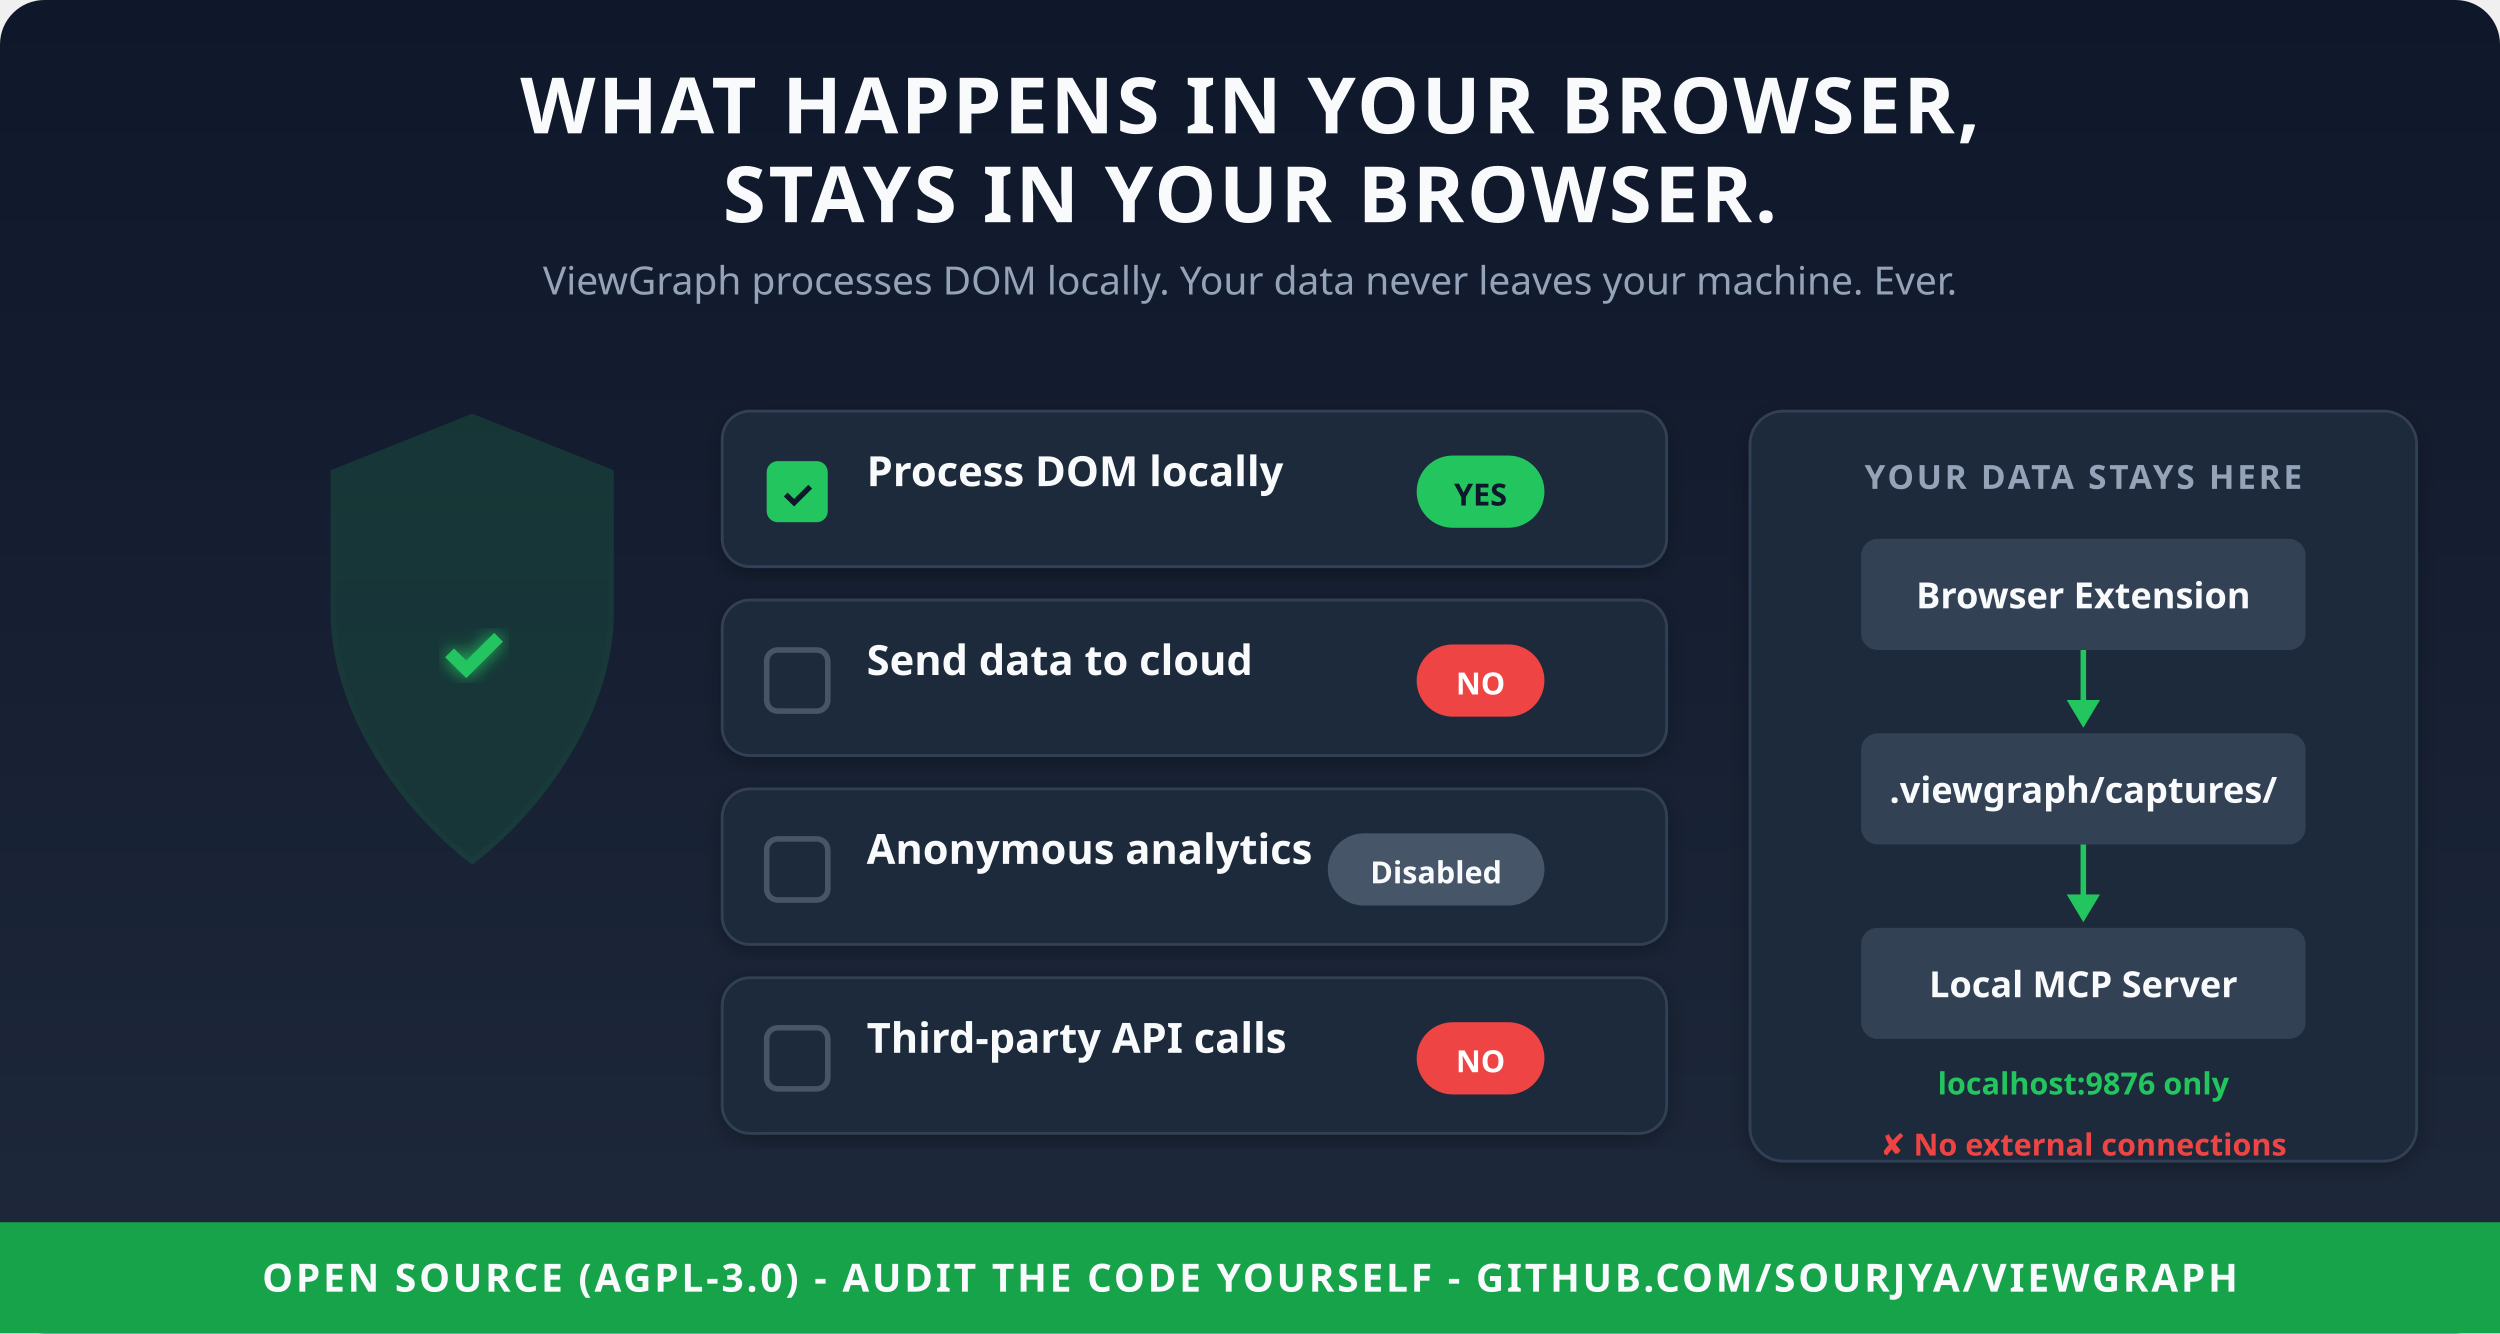
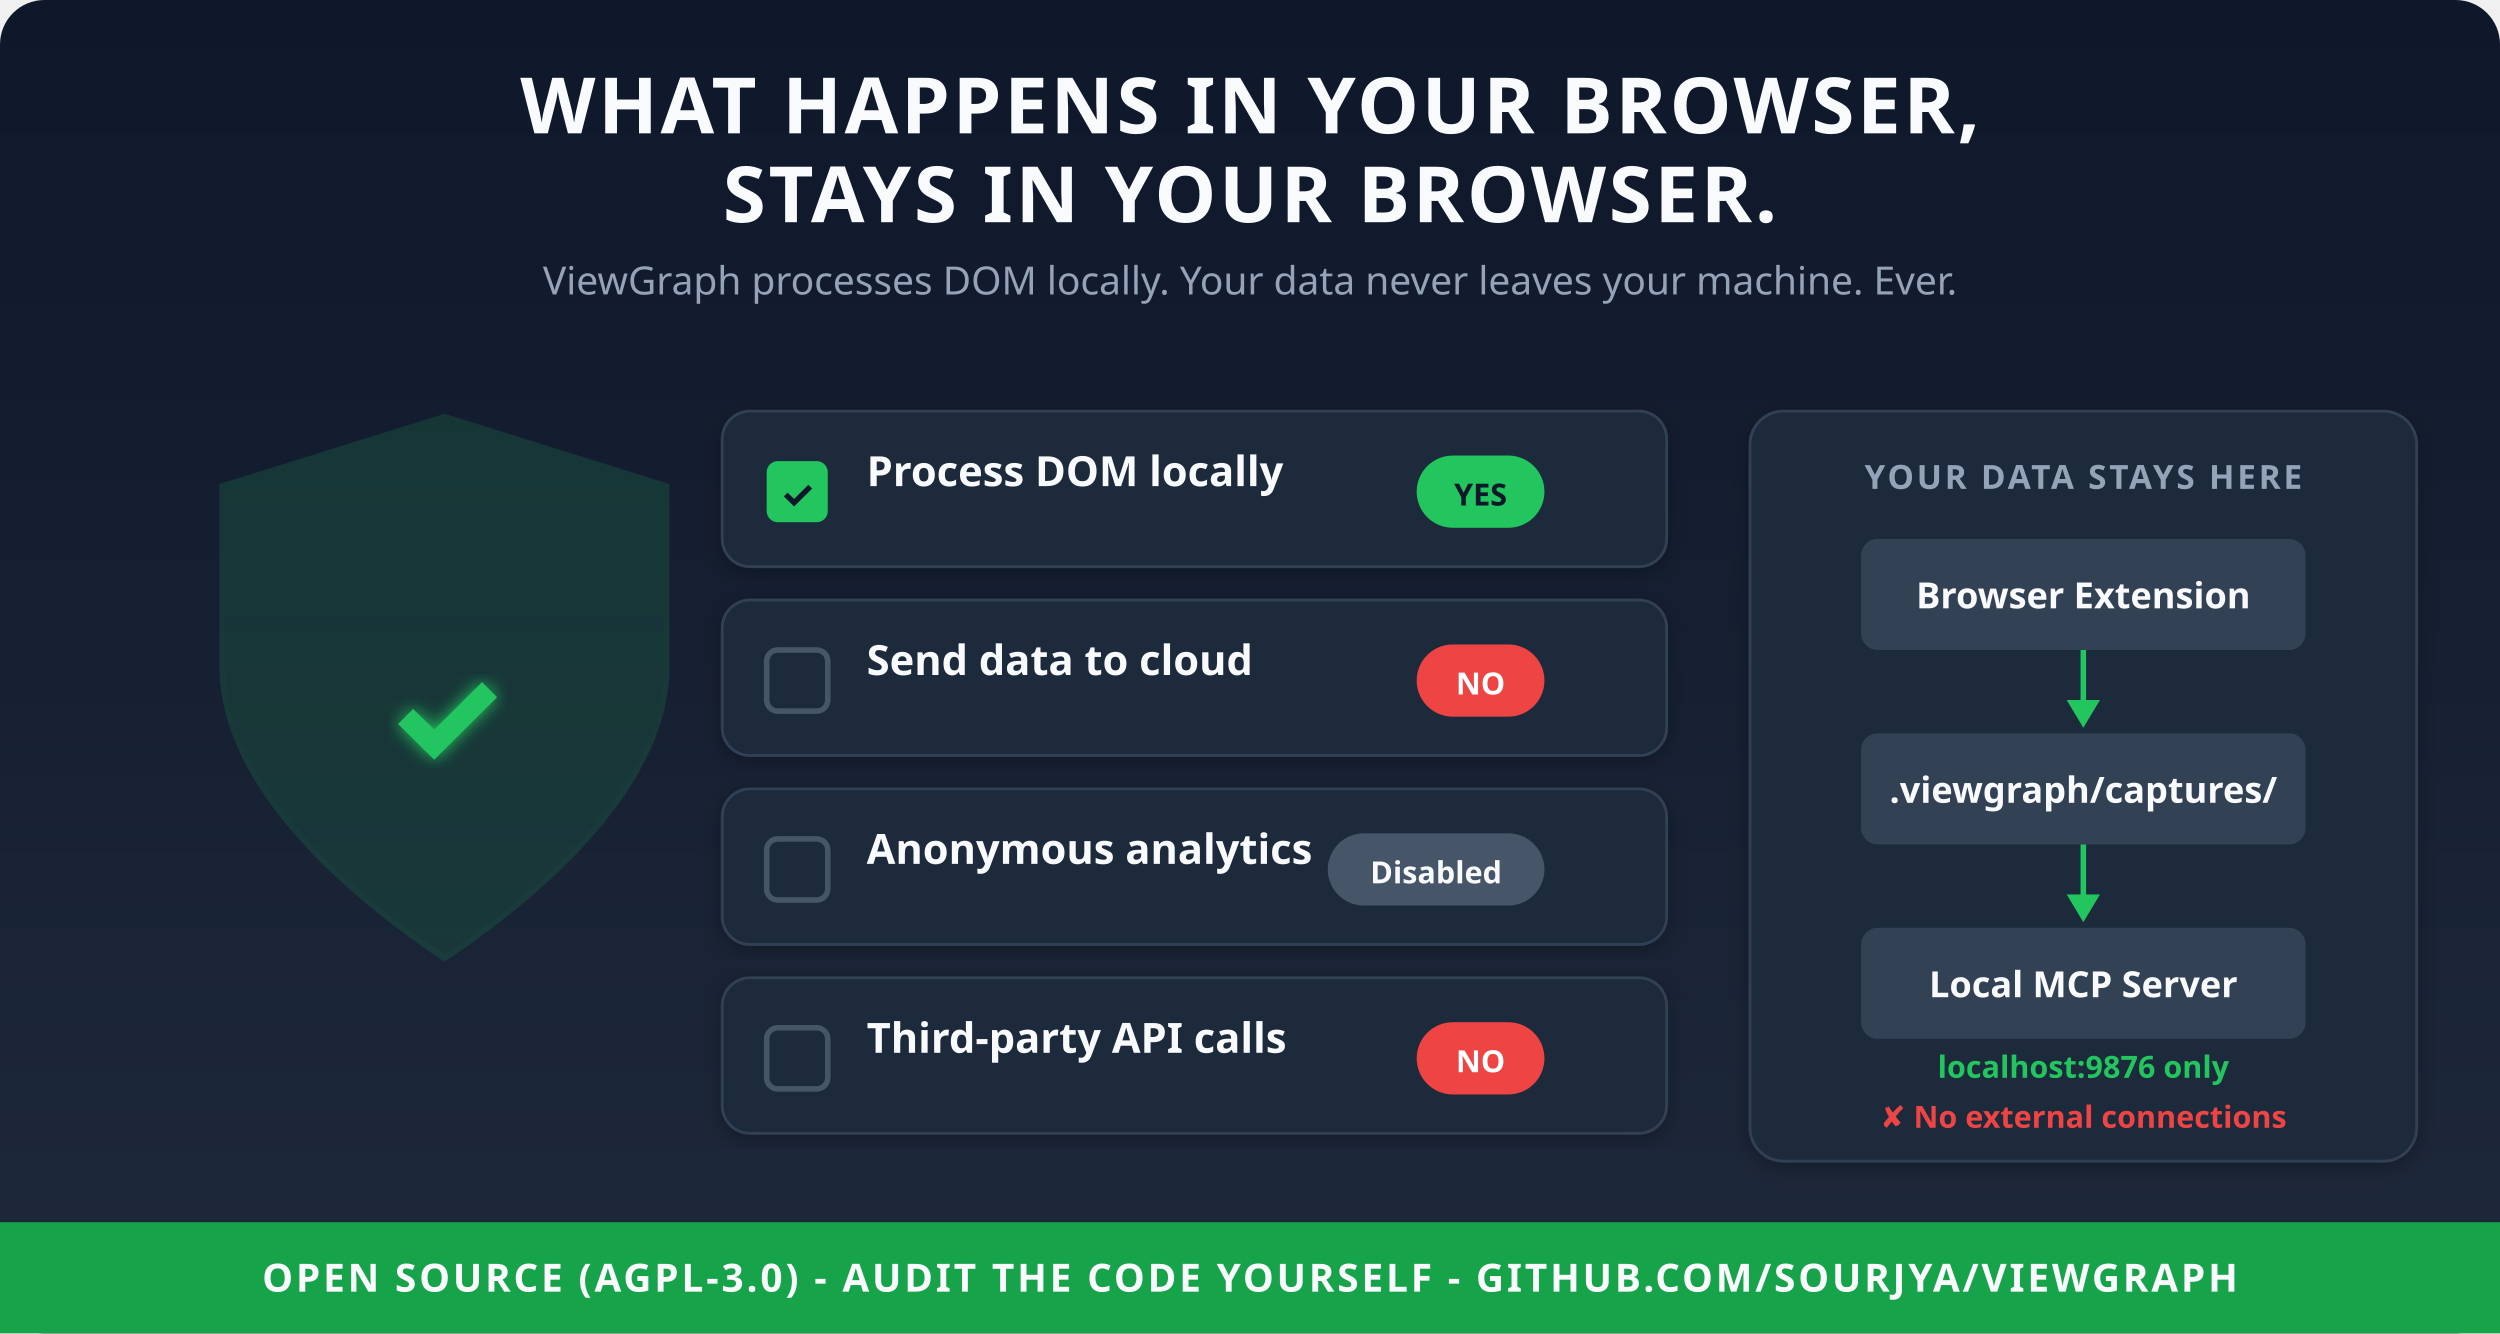
<svg xmlns="http://www.w3.org/2000/svg" viewBox="0 0 900 480" font-family="'Segoe UI', system-ui, -apple-system, sans-serif">
  <defs>
    <linearGradient id="bg2" x1="0" y1="0" x2="0" y2="1">
      <stop offset="0%" stop-color="#0f172a" />
      <stop offset="100%" stop-color="#1e293b" />
    </linearGradient>
    <linearGradient id="shield-fill" x1="0.5" y1="0" x2="0.5" y2="1">
      <stop offset="0%" stop-color="#22c55e" />
      <stop offset="100%" stop-color="#16a34a" />
    </linearGradient>
    <filter id="glow">
      <feGaussianBlur stdDeviation="3" result="blur" />
      <feMerge>
        <feMergeNode in="blur" />
        <feMergeNode in="SourceGraphic" />
      </feMerge>
    </filter>
    <filter id="card-shadow2">
      <feDropShadow dx="0" dy="2" stdDeviation="4" flood-opacity="0.3" />
    </filter>
  </defs>
  <rect width="900" height="480" rx="16" fill="url(#bg2)" />
  <text x="450" y="48" text-anchor="middle" fill="#f8fafc" font-size="28" font-weight="800" letter-spacing="1">WHAT HAPPENS IN YOUR BROWSER,</text>
  <text x="450" y="80" text-anchor="middle" fill="#f8fafc" font-size="28" font-weight="800" letter-spacing="1">STAYS IN YOUR BROWSER.</text>
  <text x="450" y="106" text-anchor="middle" fill="#94a3b8" font-size="14">ViewGraph processes DOM locally. Your data never leaves your machine. Ever.</text>
-   <path d="M120,170 L120,220 C120,260 150,295 170,310 C190,295 220,260 220,220 L220,170 L170,150 Z" fill="url(#shield-fill)" opacity="0.15" stroke="#22c55e" stroke-width="2" />
-   <text x="170" y="245" text-anchor="middle" fill="#22c55e" font-size="28" font-weight="800" filter="url(#glow)">✓</text>
+   <path d="M80,175 L80,240 C80,285 130,325 160,345 C190,325 240,285 240,240 L240,175 L160,150 Z" fill="url(#shield-fill)" opacity="0.15" stroke="#22c55e" stroke-width="2" />
+   <text x="160" y="275" text-anchor="middle" fill="#22c55e" font-size="48" font-weight="800" filter="url(#glow)">✓</text>
  <rect x="260" y="148" width="340" height="56" rx="10" fill="#1e293b" stroke="#334155" stroke-width="1" filter="url(#card-shadow2)" />
  <rect x="276" y="166" width="22" height="22" rx="4" fill="#22c55e" />
  <text x="287" y="183" text-anchor="middle" fill="#0f172a" font-size="14" font-weight="700">✓</text>
  <text x="312" y="175" fill="#f8fafc" font-size="15" font-weight="600">Process DOM locally</text>
  <rect x="510" y="164" width="46" height="26" rx="13" fill="#22c55e" />
  <text x="533" y="182" text-anchor="middle" fill="#0f172a" font-size="11" font-weight="700">YES</text>
  <rect x="260" y="216" width="340" height="56" rx="10" fill="#1e293b" stroke="#334155" stroke-width="1" filter="url(#card-shadow2)" />
  <rect x="276" y="234" width="22" height="22" rx="4" fill="transparent" stroke="#475569" stroke-width="2" />
  <text x="312" y="243" fill="#f8fafc" font-size="15" font-weight="600">Send data to cloud</text>
  <rect x="510" y="232" width="46" height="26" rx="13" fill="#ef4444" />
  <text x="533" y="250" text-anchor="middle" fill="#ffffff" font-size="11" font-weight="700">NO</text>
  <rect x="260" y="284" width="340" height="56" rx="10" fill="#1e293b" stroke="#334155" stroke-width="1" filter="url(#card-shadow2)" />
  <rect x="276" y="302" width="22" height="22" rx="4" fill="transparent" stroke="#475569" stroke-width="2" />
  <text x="312" y="311" fill="#f8fafc" font-size="15" font-weight="600">Anonymous analytics</text>
  <rect x="478" y="300" width="78" height="26" rx="13" fill="#475569" />
  <text x="517" y="318" text-anchor="middle" fill="#f8fafc" font-size="11" font-weight="700">Disabled</text>
  <rect x="260" y="352" width="340" height="56" rx="10" fill="#1e293b" stroke="#334155" stroke-width="1" filter="url(#card-shadow2)" />
  <rect x="276" y="370" width="22" height="22" rx="4" fill="transparent" stroke="#475569" stroke-width="2" />
  <text x="312" y="379" fill="#f8fafc" font-size="15" font-weight="600">Third-party API calls</text>
  <rect x="510" y="368" width="46" height="26" rx="13" fill="#ef4444" />
  <text x="533" y="386" text-anchor="middle" fill="#ffffff" font-size="11" font-weight="700">NO</text>
  <rect x="630" y="148" width="240" height="270" rx="12" fill="#1e293b" stroke="#334155" stroke-width="1" filter="url(#card-shadow2)" />
  <text x="750" y="176" text-anchor="middle" fill="#94a3b8" font-size="12" font-weight="600" letter-spacing="1">YOUR DATA STAYS HERE</text>
  <rect x="670" y="194" width="160" height="40" rx="6" fill="#334155" />
  <text x="750" y="219" text-anchor="middle" fill="#f8fafc" font-size="13" font-weight="600">Browser Extension</text>
  <line x1="750" y1="234" x2="750" y2="254" stroke="#22c55e" stroke-width="2" />
  <polygon points="744,252 756,252 750,262" fill="#22c55e" />
  <rect x="670" y="264" width="160" height="40" rx="6" fill="#334155" />
  <text x="750" y="289" text-anchor="middle" fill="#f8fafc" font-size="13" font-weight="600">.viewgraph/captures/</text>
  <line x1="750" y1="304" x2="750" y2="324" stroke="#22c55e" stroke-width="2" />
  <polygon points="744,322 756,322 750,332" fill="#22c55e" />
  <rect x="670" y="334" width="160" height="40" rx="6" fill="#334155" />
  <text x="750" y="359" text-anchor="middle" fill="#f8fafc" font-size="13" font-weight="600">Local MCP Server</text>
-   <text x="750" y="394" text-anchor="middle" fill="#22c55e" font-size="11" font-weight="600">localhost:9876 only</text>
-   <text x="750" y="416" text-anchor="middle" fill="#ef4444" font-size="11" font-weight="600">✘ No external connections</text>
+   <text x="750" y="388" text-anchor="middle" fill="#22c55e" font-size="11" font-weight="600">localhost:9876 only</text>
+   <text x="750" y="406" text-anchor="middle" fill="#ef4444" font-size="11" font-weight="600">✘ No external connections</text>
  <rect x="0" y="440" width="900" height="40" rx="0" fill="#16a34a" />
  <text x="450" y="465" text-anchor="middle" fill="#f8fafc" font-size="14" font-weight="700" letter-spacing="1">OPEN SOURCE (AGPL-3.0) - AUDIT THE CODE YOURSELF - GITHUB.COM/SOURJYA/VIEWGRAPH</text>
</svg>
